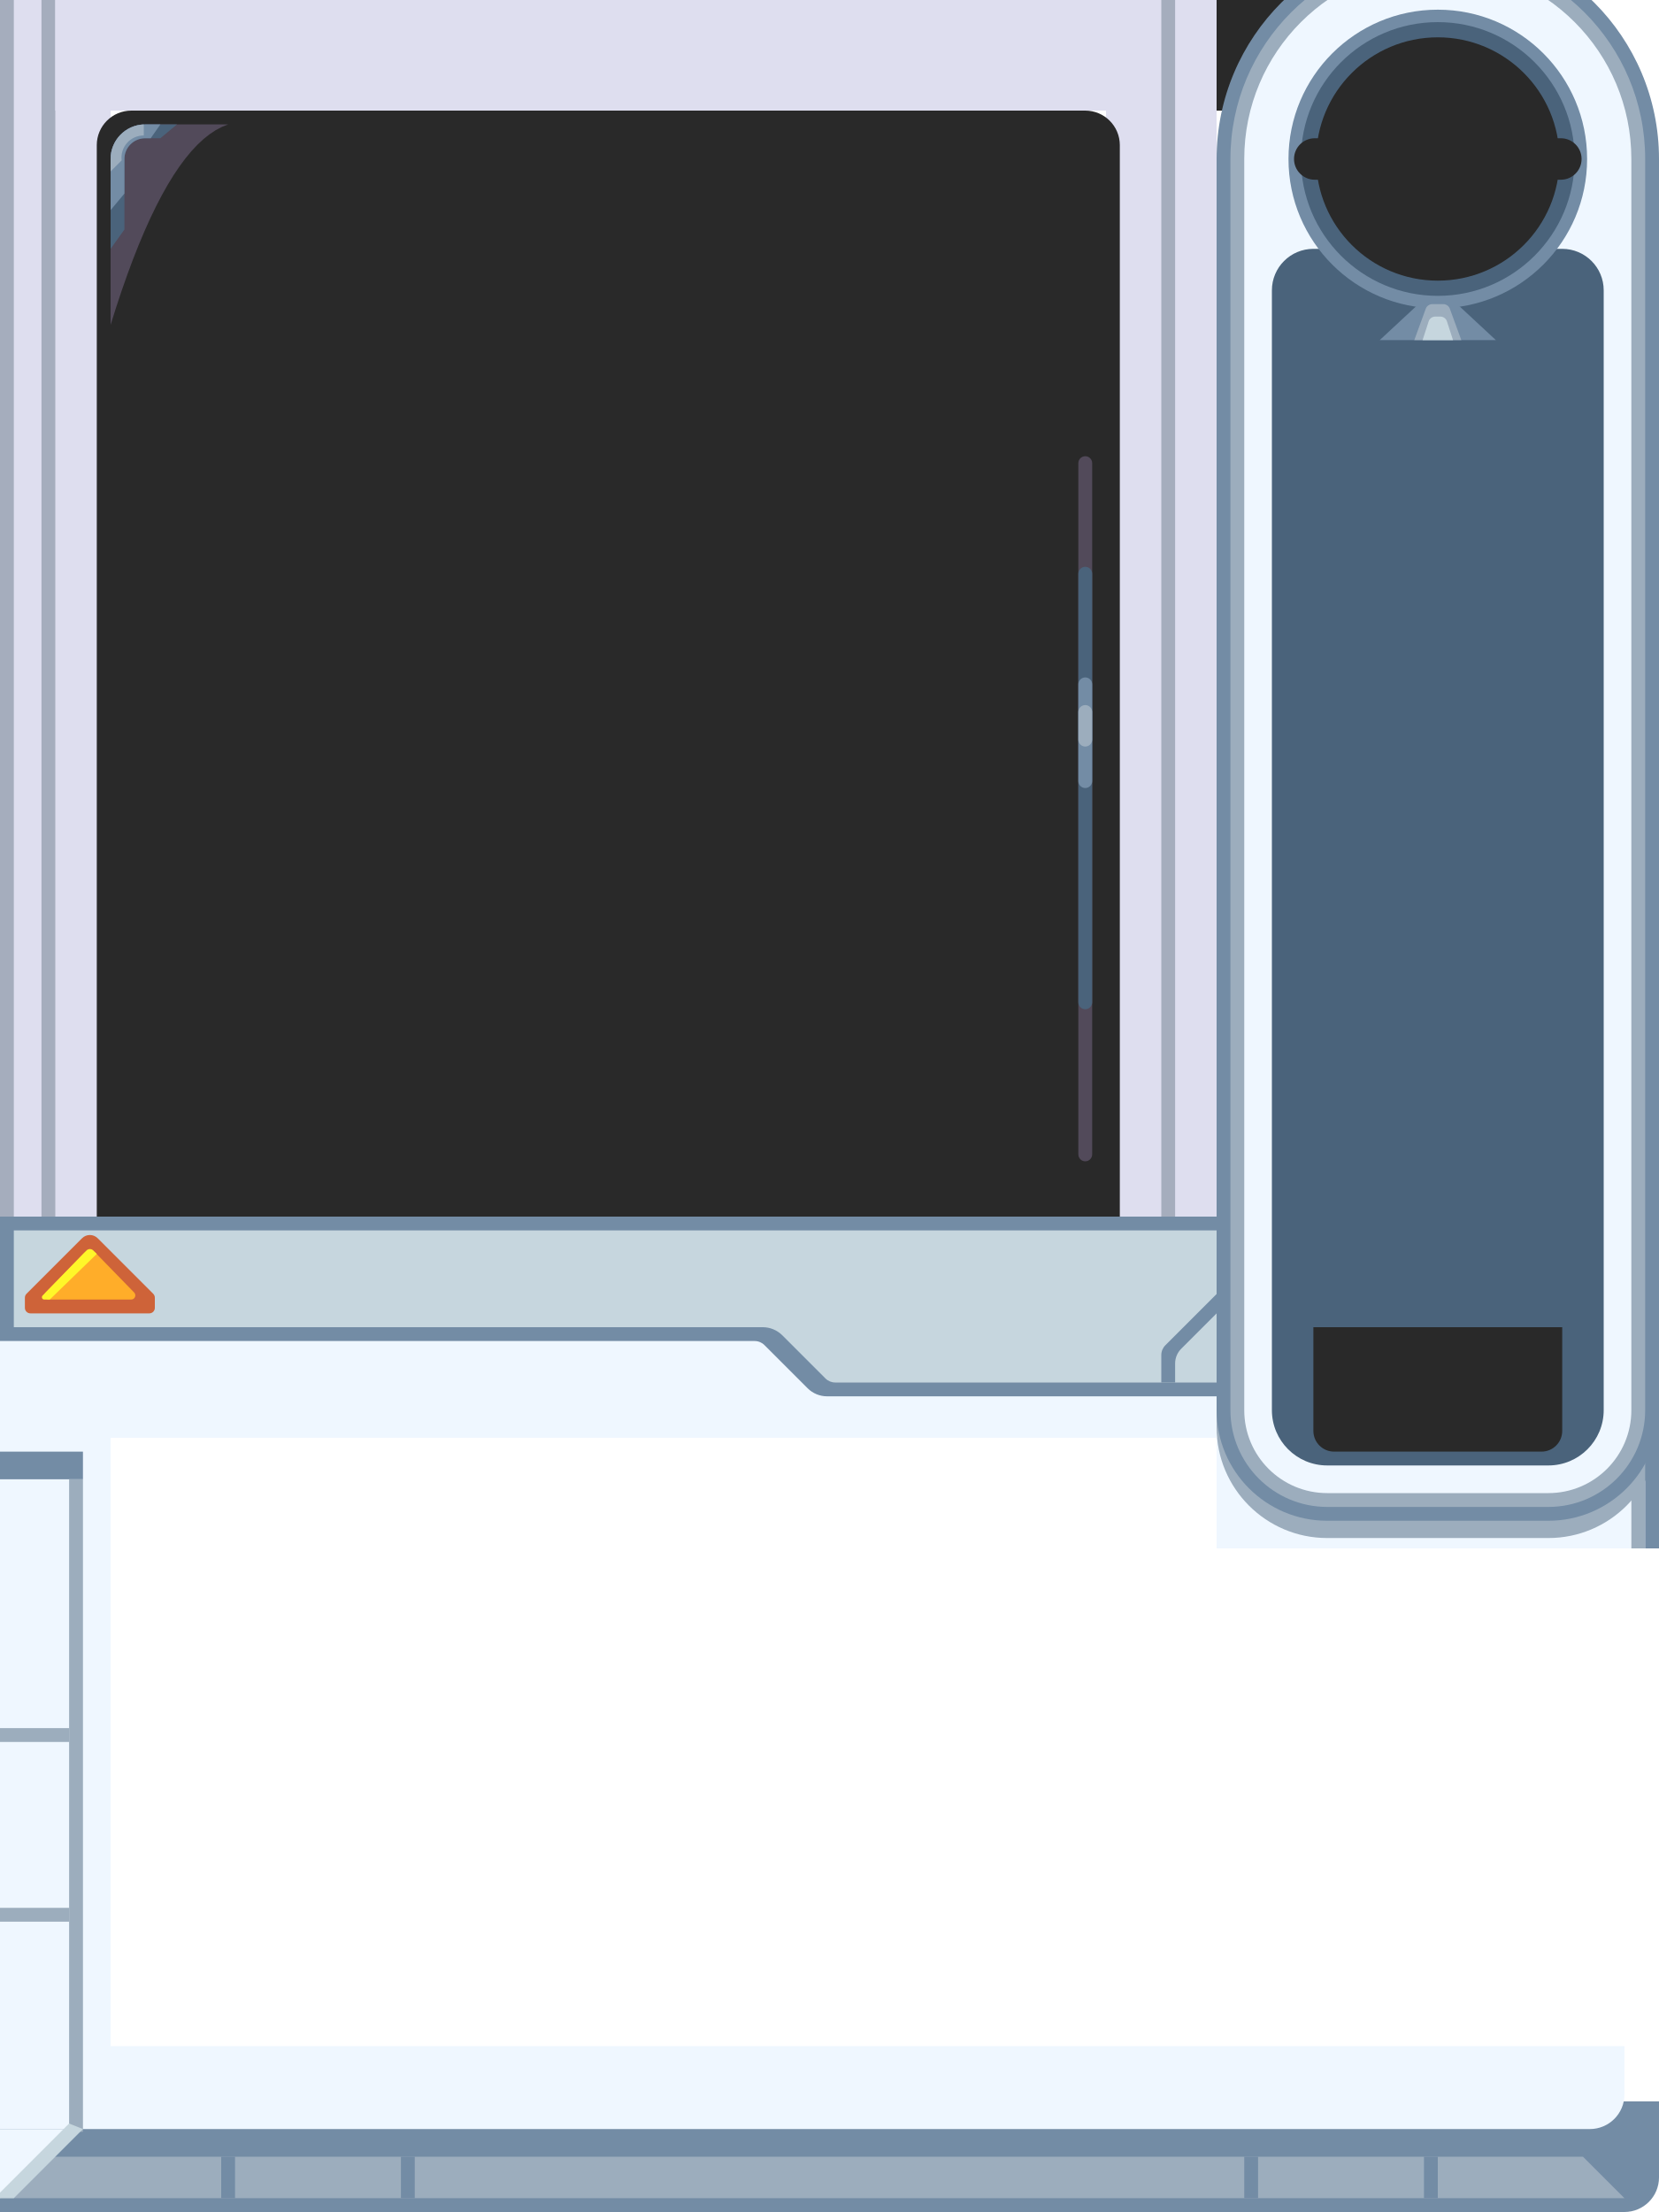
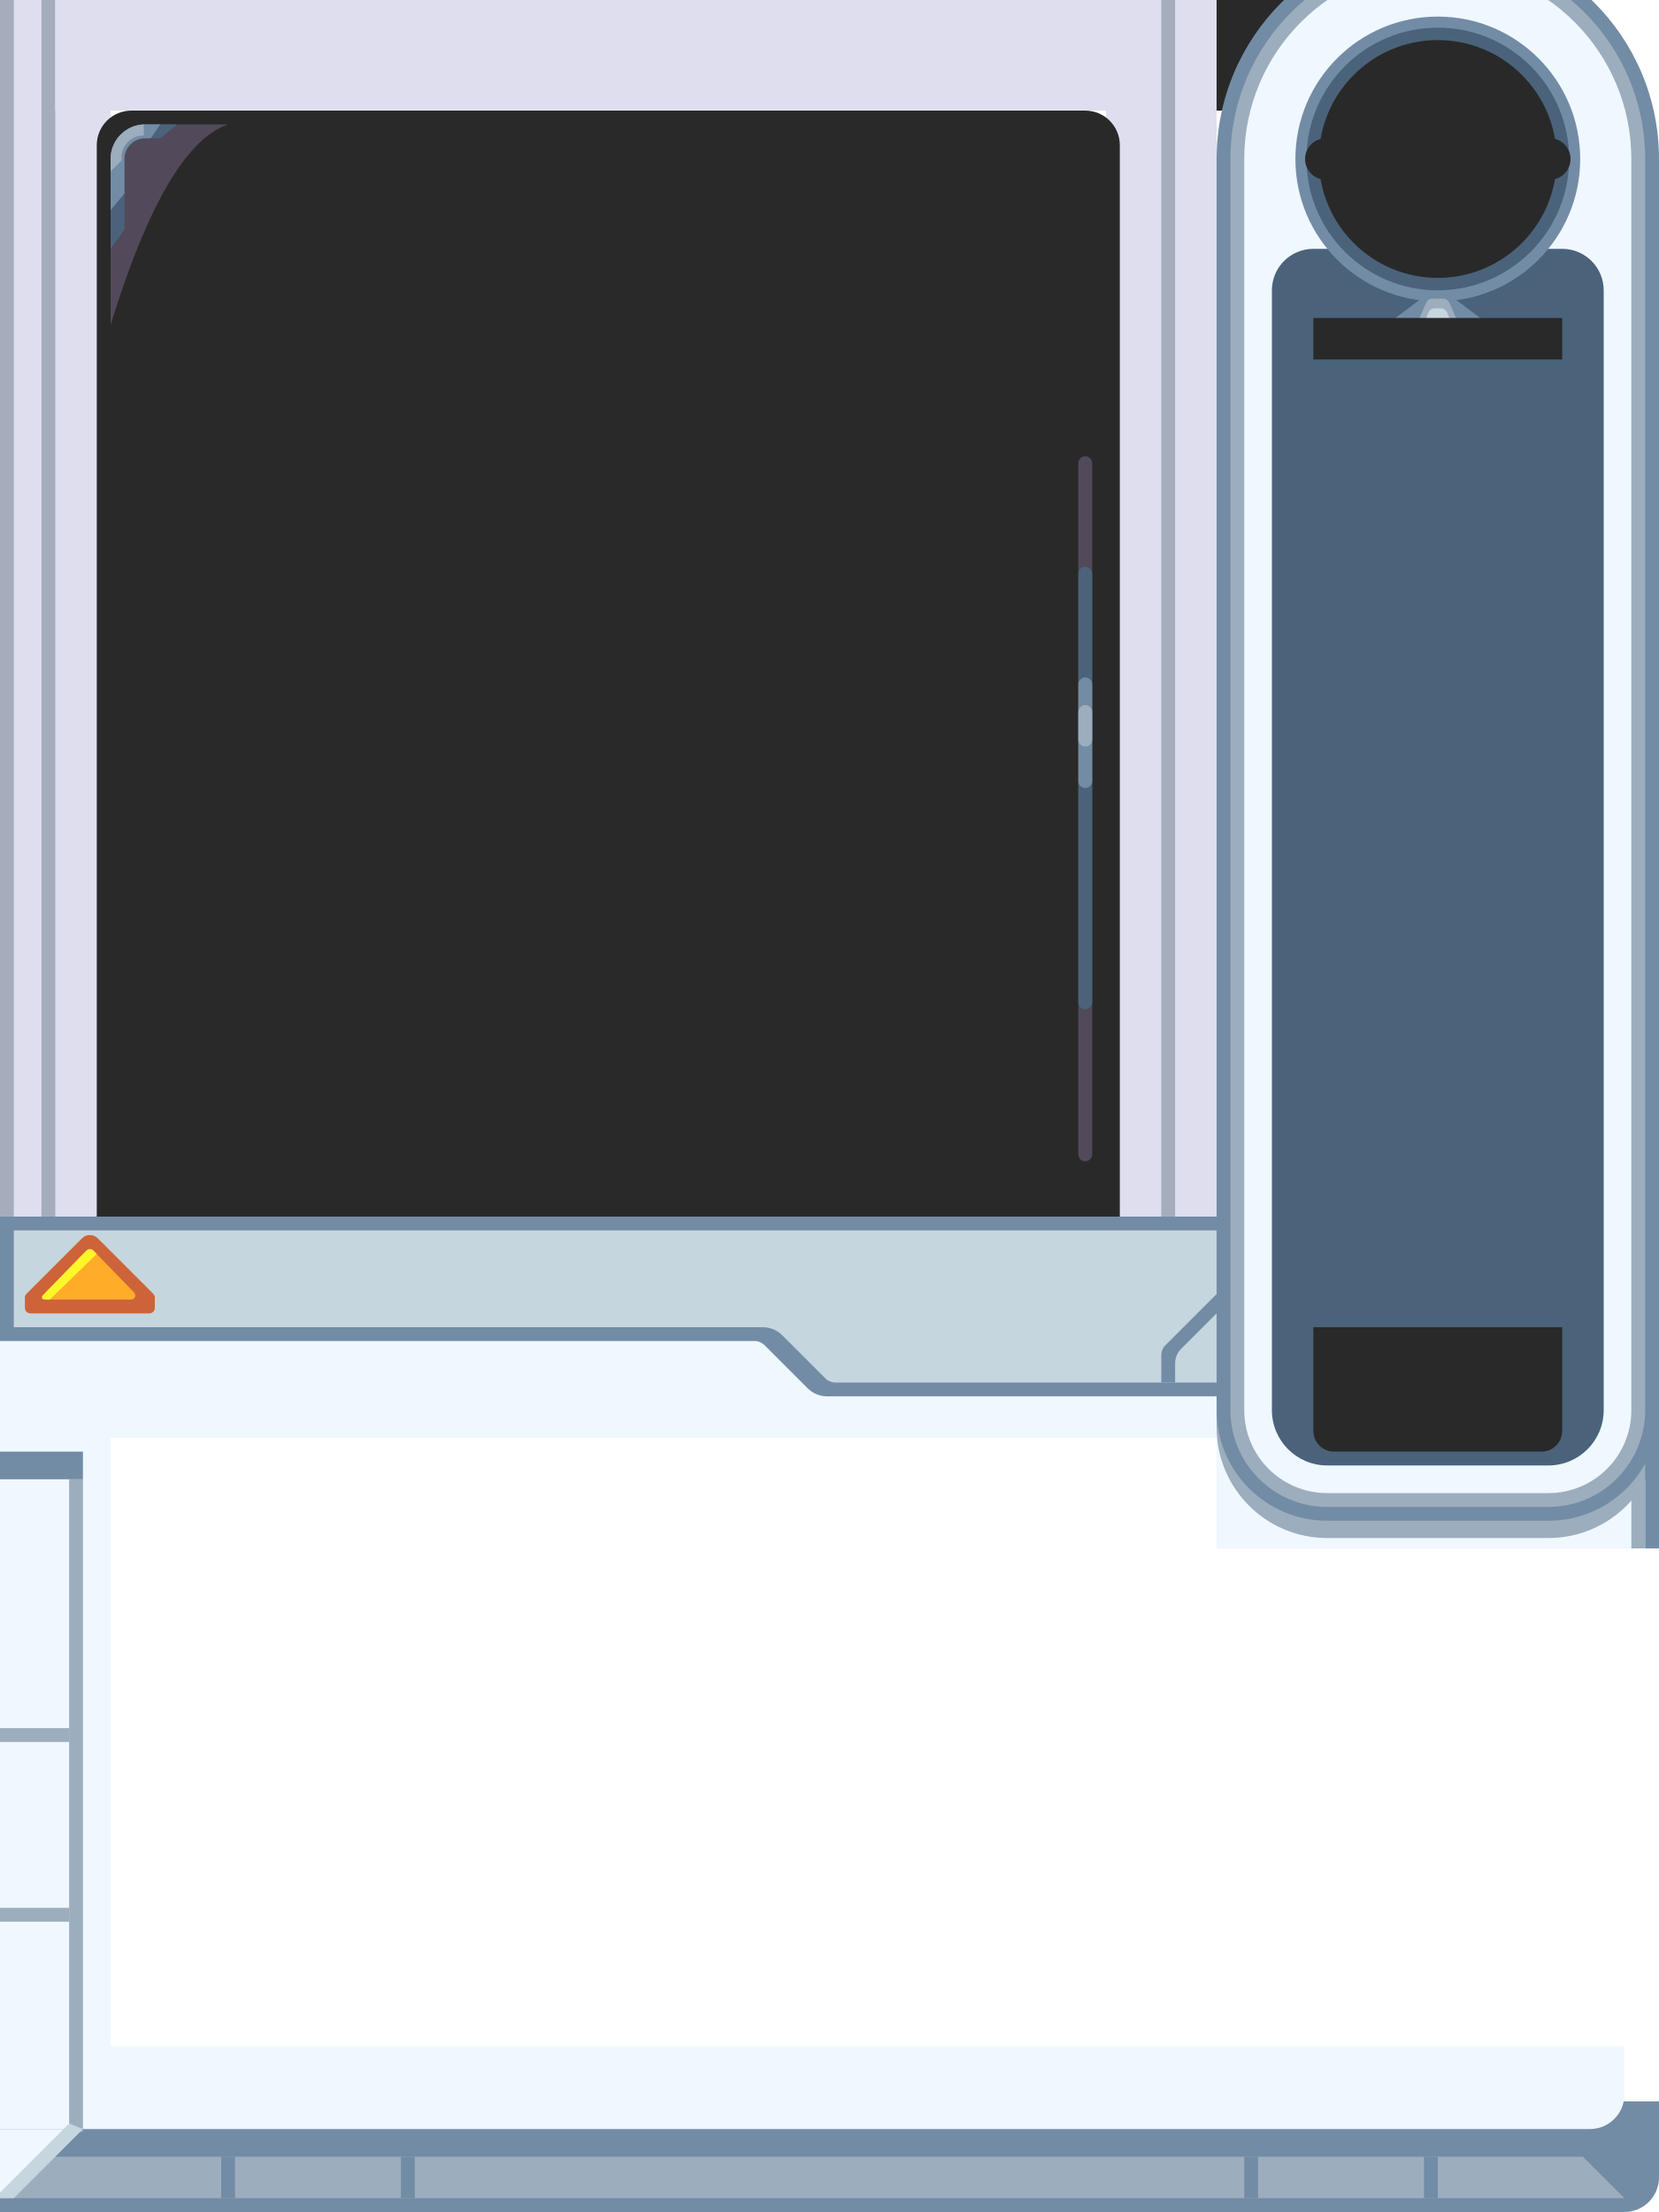
<svg xmlns="http://www.w3.org/2000/svg" width="960" height="1280" viewBox="0 0 120 160">
  <rect x="0" y="0" width="8" height="88" fill="#dedeef" data-color="6" data-palette="9" />
  <rect x="0" y="0" width="1" height="88" fill="#a5adbd" data-color="7" data-palette="9" />
  <rect x="3" y="0" width="1" height="88" fill="#a5adbd" data-color="7" data-palette="9" />
  <rect x="4" y="0" width="80" height="8" fill="#dedeef" data-color="6" data-palette="9" />
  <rect x="80" y="0" width="8" height="88" fill="#dedeef" data-color="6" data-palette="9" />
  <rect x="84" y="0" width="1" height="88" fill="#a5adbd" data-color="7" data-palette="9" />
  <path d="M7 10.5 A2.5 2.5 0 0 1 9.5 8 L78.5 8 A2.5 2.5 0 0 1 81 10.5 L81 88 L7 88 Z" fill="#292929" data-color="8" data-palette="9" />
  <path d="M16.5 9 H10.5 A2.5 2.5 0 0 0 8 11.5 V23.5 L8.401 22.229 L8.805 21.015 L9.211 19.859 L9.62 18.76 L10.031 17.719 L10.445 16.735 L10.861 15.809 L11.28 14.94 L11.701 14.129 L12.125 13.375 L12.551 12.679 L12.98 12.04 L13.411 11.459 L13.845 10.935 L14.281 10.469 L14.72 10.06 L15.161 9.709 L15.605 9.415 L16.051 9.179 Z" fill="#524a5a" data-color="10" data-palette="9" />
  <path d="M12.8 9 H10.5 A2.5 2.5 0 0 0 8 11.5 V18 L9 16.6 V11.5 A1.5 1.5 0 0 1 10.5 10 H11.6 Z" fill="#4a637b" data-color="5" data-palette="9" />
  <path d="M11.6 9 H10.5 A2.5 2.5 0 0 0 8 11.5 V15.2 L9 14 V11.5 A1.5 1.5 0 0 1 10.5 10 H10.9 Z" fill="#738ca5" data-color="4" data-palette="9" />
  <path d="M10.4 9 A2.5 2.5 0 0 0 8 11.5 V12.4 L8.8 11.6 A1.6 1.6 0 0 1 10.4 9.8 Z" fill="#9cadbd" data-color="3" data-palette="9" />
  <rect x="78" y="33" width="1" height="51" rx="0.5" fill="#524a5a" data-color="10" data-palette="9" />
  <rect x="78" y="41" width="1" height="32" rx="0.5" fill="#4a637b" data-color="5" data-palette="9" />
  <rect x="78" y="49" width="1" height="8" rx="0.5" fill="#738ca5" data-color="4" data-palette="9" />
  <rect x="78" y="51" width="1" height="3" rx="0.5" fill="#9cadbd" data-color="3" data-palette="9" />
  <rect x="0" y="88" width="88" height="16" fill="#eff7ff" data-color="1" data-palette="9" />
  <path d="M0 88 L88 88 L88 101 L59.828 101 A2 2 0 0 1 58.414 100.414 L55.293 97.293 A1 1 0 0 0 54.586 97 L0 97 Z" fill="#738ca5" data-color="4" data-palette="9" />
  <path d="M1 89 L88 89 L88 100 L60.414 100 A1 1 0 0 1 59.707 99.707 L56.586 96.586 A2 2 0 0 0 55.172 96 L1 96 Z" fill="#c6d6de" data-color="2" data-palette="9" />
  <path d="M88 93.6 L88 95 L85.439 97.561 A1.5 1.5 0 0 0 85 98.621 L85 100 L84 100 L84 98.014 A1 1 0 0 1 84.293 97.307 Z" fill="#738ca5" data-color="4" data-palette="9" />
  <path d="M5.934 89.566 A0.8 0.8 0 0 1 7.066 89.566 L11.083 93.583 A0.4 0.4 0 0 1 11.2 93.866 L11.2 94.6 A0.4 0.4 0 0 1 10.8 95 L2.2 95 A0.4 0.4 0 0 1 1.8 94.6 L1.8 93.866 A0.4 0.4 0 0 1 1.917 93.583 Z" fill="#ce6339" data-color="13" data-palette="9" />
  <path d="M6.07 90.642 A0.6 0.6 0 0 1 6.93 90.642 L9.704 93.491 A0.3 0.3 0 0 1 9.489 94 L3.511 94 A0.3 0.3 0 0 1 3.296 93.491 Z" fill="#ffad29" data-color="12" data-palette="9" />
  <path d="M6.253 90.453 A0.349 0.349 0 0 1 6.75 90.45 L7 90.7 L3.6 94 L3.2 94 A0.169 0.169 0 0 1 3.079 93.713 Z" fill="#fff729" data-color="11" data-palette="9" />
  <rect x="0" y="104" width="8" height="48" fill="#eff7ff" data-color="1" data-palette="9" />
  <rect x="0" y="105" width="6" height="2" fill="#738ca5" data-color="4" data-palette="9" />
  <rect x="0" y="125" width="5" height="1" fill="#9cadbd" data-color="3" data-palette="9" />
  <rect x="0" y="138" width="5" height="1" fill="#9cadbd" data-color="3" data-palette="9" />
  <path d="M0 152 L120 152 L120 157.5 A2.5 2.5 0 0 1 117.5 160 L0 160 Z" fill="#738ca5" data-color="4" data-palette="9" />
  <path d="M0 148 L117.5 148 L117.5 151.5 A2.5 2.5 0 0 1 115 154 L0 154 Z" fill="#eff7ff" data-color="1" data-palette="9" />
  <polygon points="0,156 114.5,156 117.5,159 0,159" fill="#9cadbd" data-color="3" data-palette="9" />
  <rect x="16" y="156" width="1" height="3" fill="#738ca5" data-color="4" data-palette="9" />
  <rect x="29" y="156" width="1" height="3" fill="#738ca5" data-color="4" data-palette="9" />
  <rect x="90" y="156" width="1" height="3" fill="#738ca5" data-color="4" data-palette="9" />
  <rect x="103" y="156" width="1" height="3" fill="#738ca5" data-color="4" data-palette="9" />
  <polygon points="0,154 5,154 0,159" fill="#eff7ff" data-color="1" data-palette="9" />
  <rect x="5" y="107" width="1" height="47.2" fill="#9cadbd" data-color="3" data-palette="9" />
  <polygon points="5,153.6 6,154 1,159 -0.4,159" fill="#c6d6de" data-color="2" data-palette="9" />
  <rect x="88" y="104" width="30" height="8" fill="#eff7ff" data-color="1" data-palette="9" />
  <rect x="88" y="0" width="8" height="8" fill="#292929" data-color="8" data-palette="9" />
  <path d="M88 12.75 A16 16 0 0 1 120 12.75 V103.25 A8 8 0 0 1 112 111.25 H96 A8 8 0 0 1 88 103.25 Z" fill="#9cadbd" data-color="3" data-palette="9" />
  <rect x="118" y="96" width="1" height="16" fill="#9cadbd" data-color="3" data-palette="9" />
  <rect x="119" y="96" width="1" height="16" fill="#738ca5" data-color="4" data-palette="9" />
  <path d="M88 11.5 A16 16 0 0 1 120 11.5 V102 A8 8 0 0 1 112 110 H96 A8 8 0 0 1 88 102 Z" fill="#738ca5" data-color="4" data-palette="9" />
  <path d="M89 11.5 A15 15 0 0 1 119 11.5 V102 A7 7 0 0 1 112 109 H96 A7 7 0 0 1 89 102 Z" fill="#9cadbd" data-color="3" data-palette="9" />
  <path d="M90 11.5 A14 14 0 0 1 118 11.5 V102 A6 6 0 0 1 112 108 H96 A6 6 0 0 1 90 102 Z" fill="#eff7ff" data-color="1" data-palette="9" />
  <path d="M92 21 A3 3 0 0 1 95 18 L113 18 A3 3 0 0 1 116 21 L116 102 A4 4 0 0 1 112 106 L96 106 A4 4 0 0 1 92 102 Z" fill="#4a637b" data-color="5" data-palette="9" />
  <path d="M95 96 L113 96 L113 103.5 A1.5 1.5 0 0 1 111.5 105 L96.5 105 A1.5 1.5 0 0 1 95 103.5 Z" fill="#292929" data-color="8" data-palette="9" />
-   <circle cx="104" cy="11.5" r="10.8" fill="#738ca5" data-color="4" data-palette="9" />
-   <circle cx="104" cy="11.5" r="9.9" fill="#4a637b" data-color="5" data-palette="9" />
-   <path d="M93.6 11.5 A1.5 1.5 0 0 1 95.1 10 L112.9 10 A1.5 1.5 0 0 1 114.4 11.5 L114.4 11.5 A1.5 1.5 0 0 1 112.9 13 L95.1 13 A1.5 1.5 0 0 1 93.6 11.5 Z" fill="#292929" data-color="8" data-palette="9" />
-   <circle cx="104" cy="11.5" r="8.8" fill="#292929" data-color="8" data-palette="9" />
-   <path d="M102.427 22.16 A0.6 0.6 0 0 1 102.836 22 L105.164 22 A0.6 0.6 0 0 1 105.573 22.16 L108.2 24.6 L99.8 24.6 Z" fill="#738ca5" data-color="4" data-palette="9" />
-   <path d="M103.13 22.328 A0.5 0.5 0 0 1 103.6 22 L104.4 22 A0.5 0.5 0 0 1 104.87 22.328 L105.7 24.6 L102.3 24.6 Z" fill="#9cadbd" data-color="3" data-palette="9" />
-   <path d="M103.338 23.246 A0.5 0.5 0 0 1 103.814 22.9 L104.186 22.9 A0.5 0.5 0 0 1 104.662 23.246 L105.1 24.6 L102.9 24.6 Z" fill="#c6d6de" data-color="2" data-palette="9" />
+   <circle cx="104" cy="11.5" r="10.3" fill="#738ca5" data-color="4" data-palette="9" />
+   <circle cx="104" cy="11.5" r="9.5" fill="#4a637b" data-color="5" data-palette="9" />
+   <path d="M94.4 11.5 A1.5 1.5 0 0 1 95.9 10 L112.1 10 A1.5 1.5 0 0 1 113.6 11.5 L113.6 11.5 A1.5 1.5 0 0 1 112.1 13 L95.9 13 A1.5 1.5 0 0 1 94.4 11.5 Z" fill="#292929" data-color="8" data-palette="9" />
+   <circle cx="104" cy="11.5" r="8.6" fill="#292929" data-color="8" data-palette="9" />
+   <path d="M102.64 21.72 A0.6 0.6 0 0 1 103 21.6 L105 21.6 A0.6 0.6 0 0 1 105.36 21.72 L107.6 23.4 L100.4 23.4 Z" fill="#738ca5" data-color="4" data-palette="9" />
+   <path d="M103.168 21.897 A0.5 0.5 0 0 1 103.625 21.6 L104.375 21.6 A0.5 0.5 0 0 1 104.832 21.897 L105.5 23.4 L102.5 23.4 Z" fill="#9cadbd" data-color="3" data-palette="9" />
+   <path d="M103.323 22.611 A0.5 0.5 0 0 1 103.786 22.3 L104.214 22.3 A0.5 0.5 0 0 1 104.677 22.611 L105 23.4 L103 23.4 Z" fill="#c6d6de" data-color="2" data-palette="9" />
+   <rect x="95" y="23" width="18" height="3" fill="#292929" data-color="8" data-palette="9" />
</svg>
